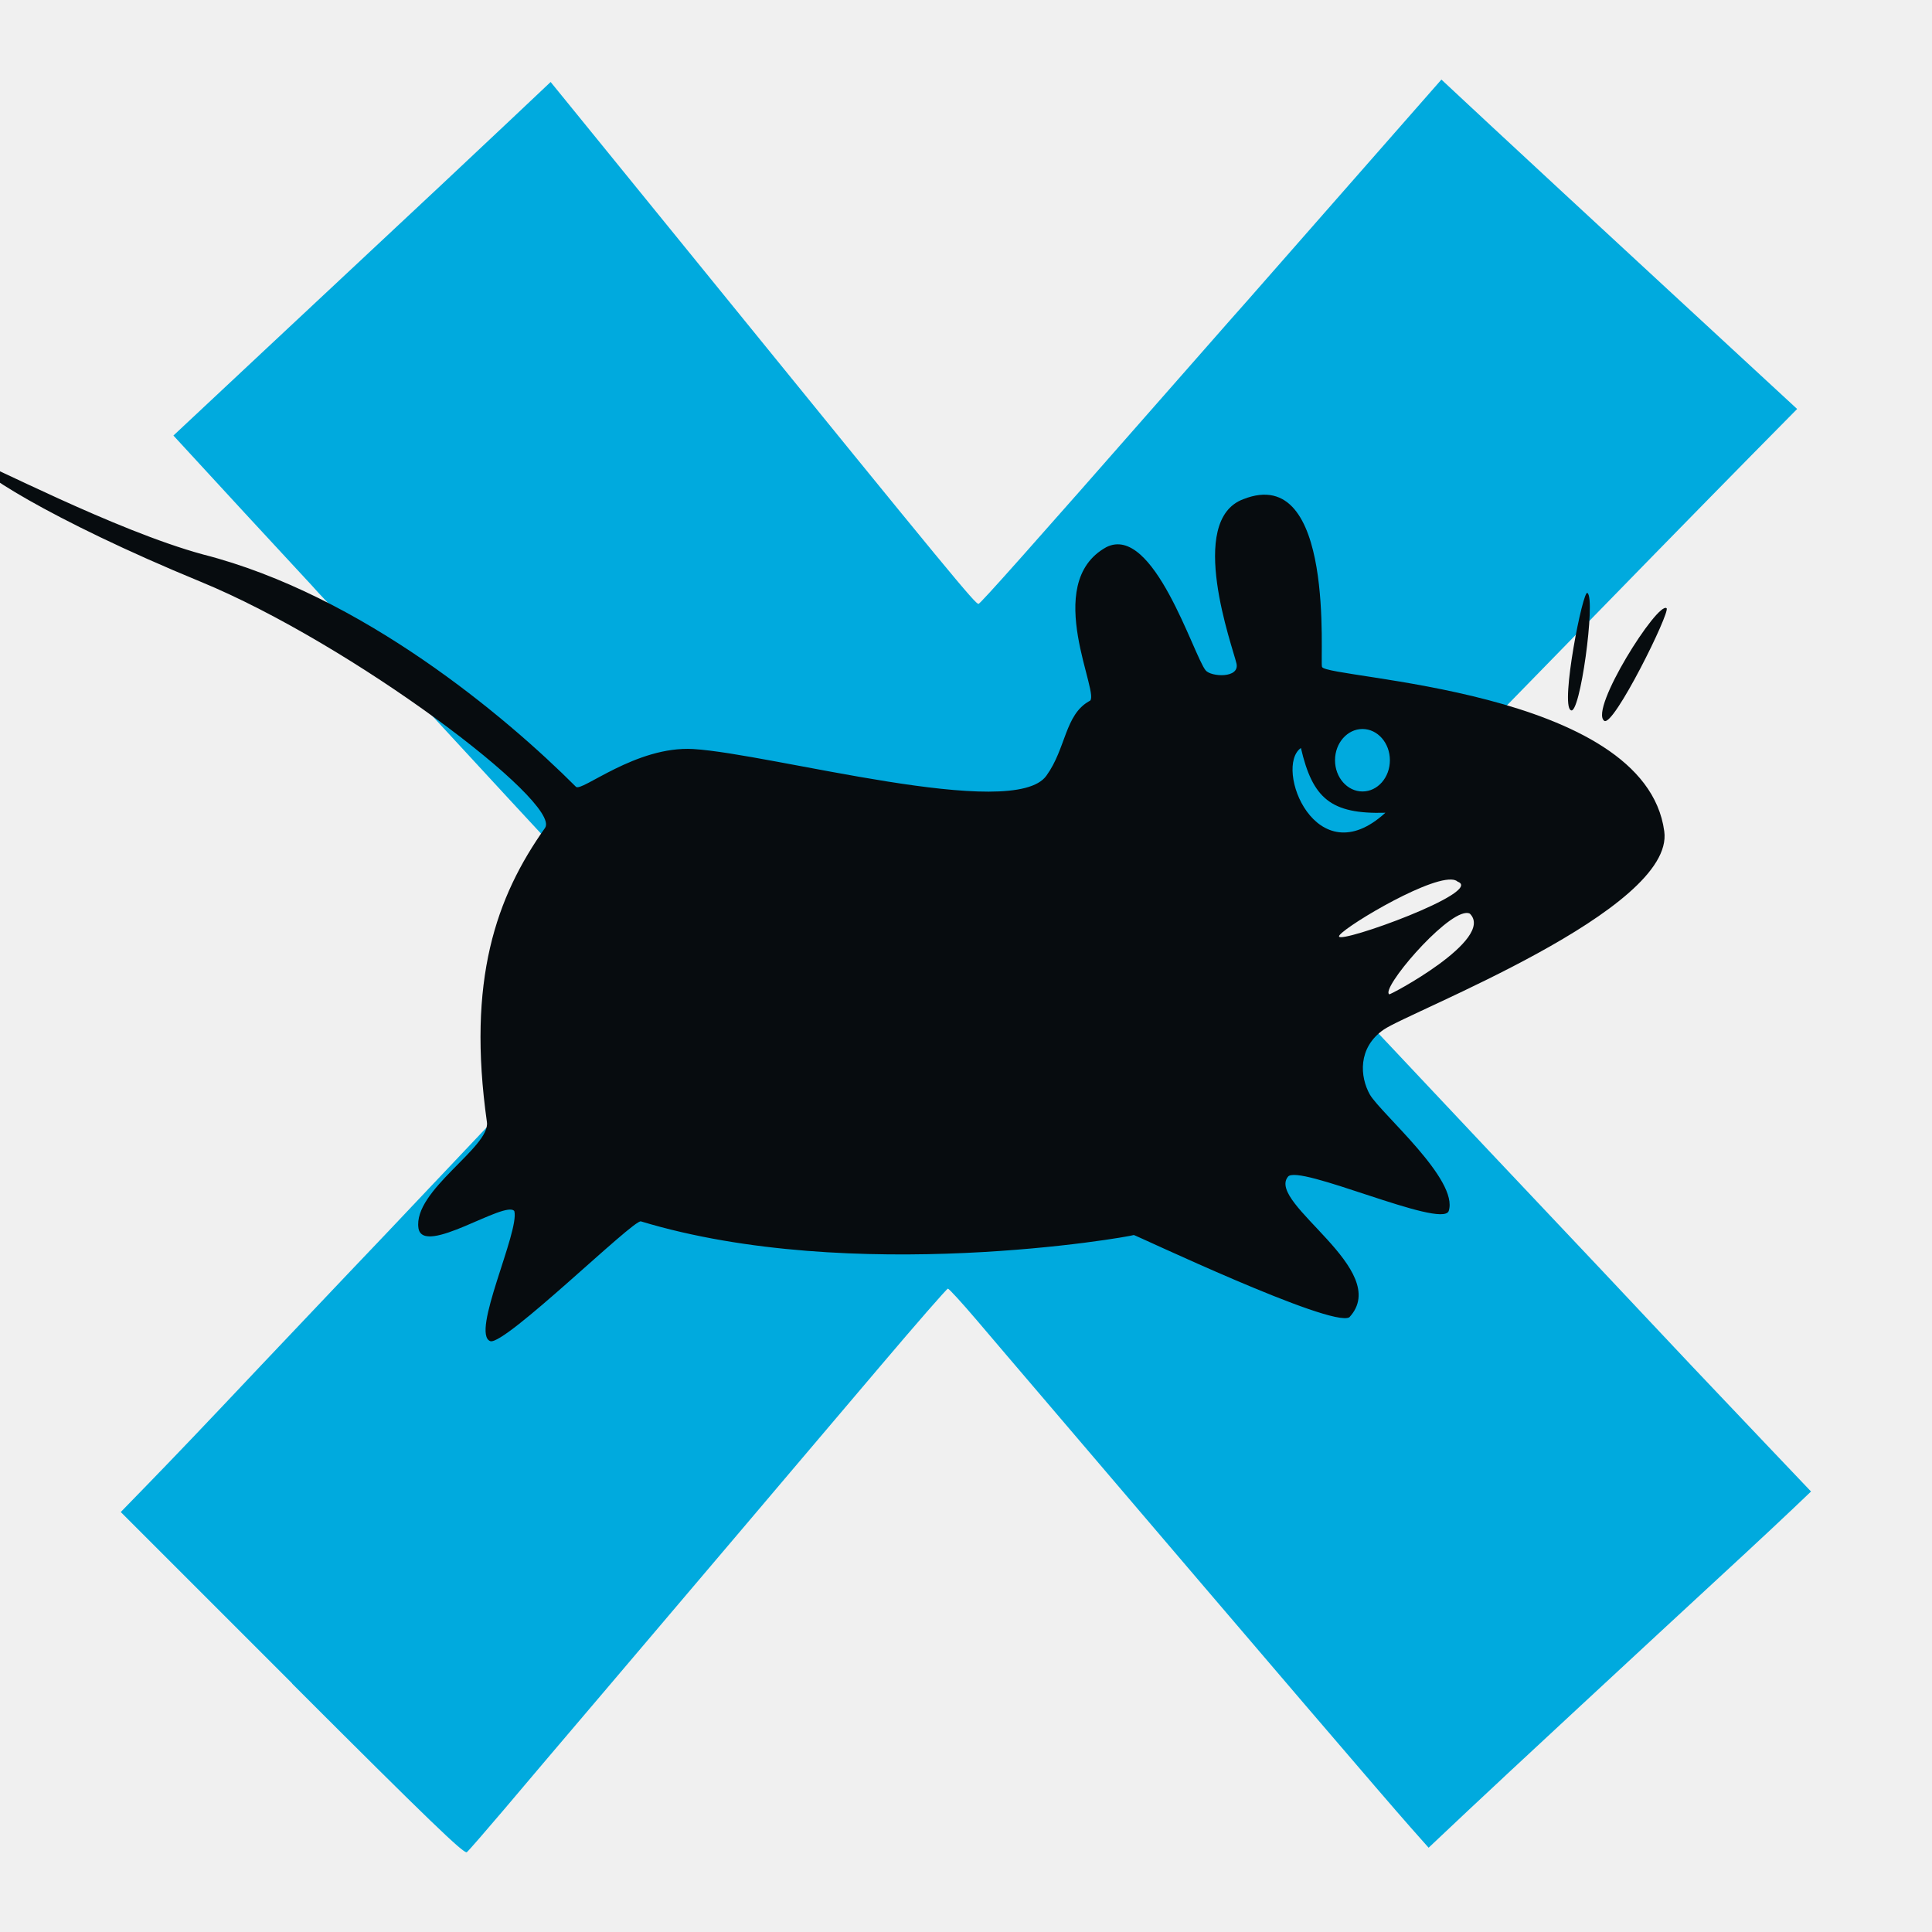
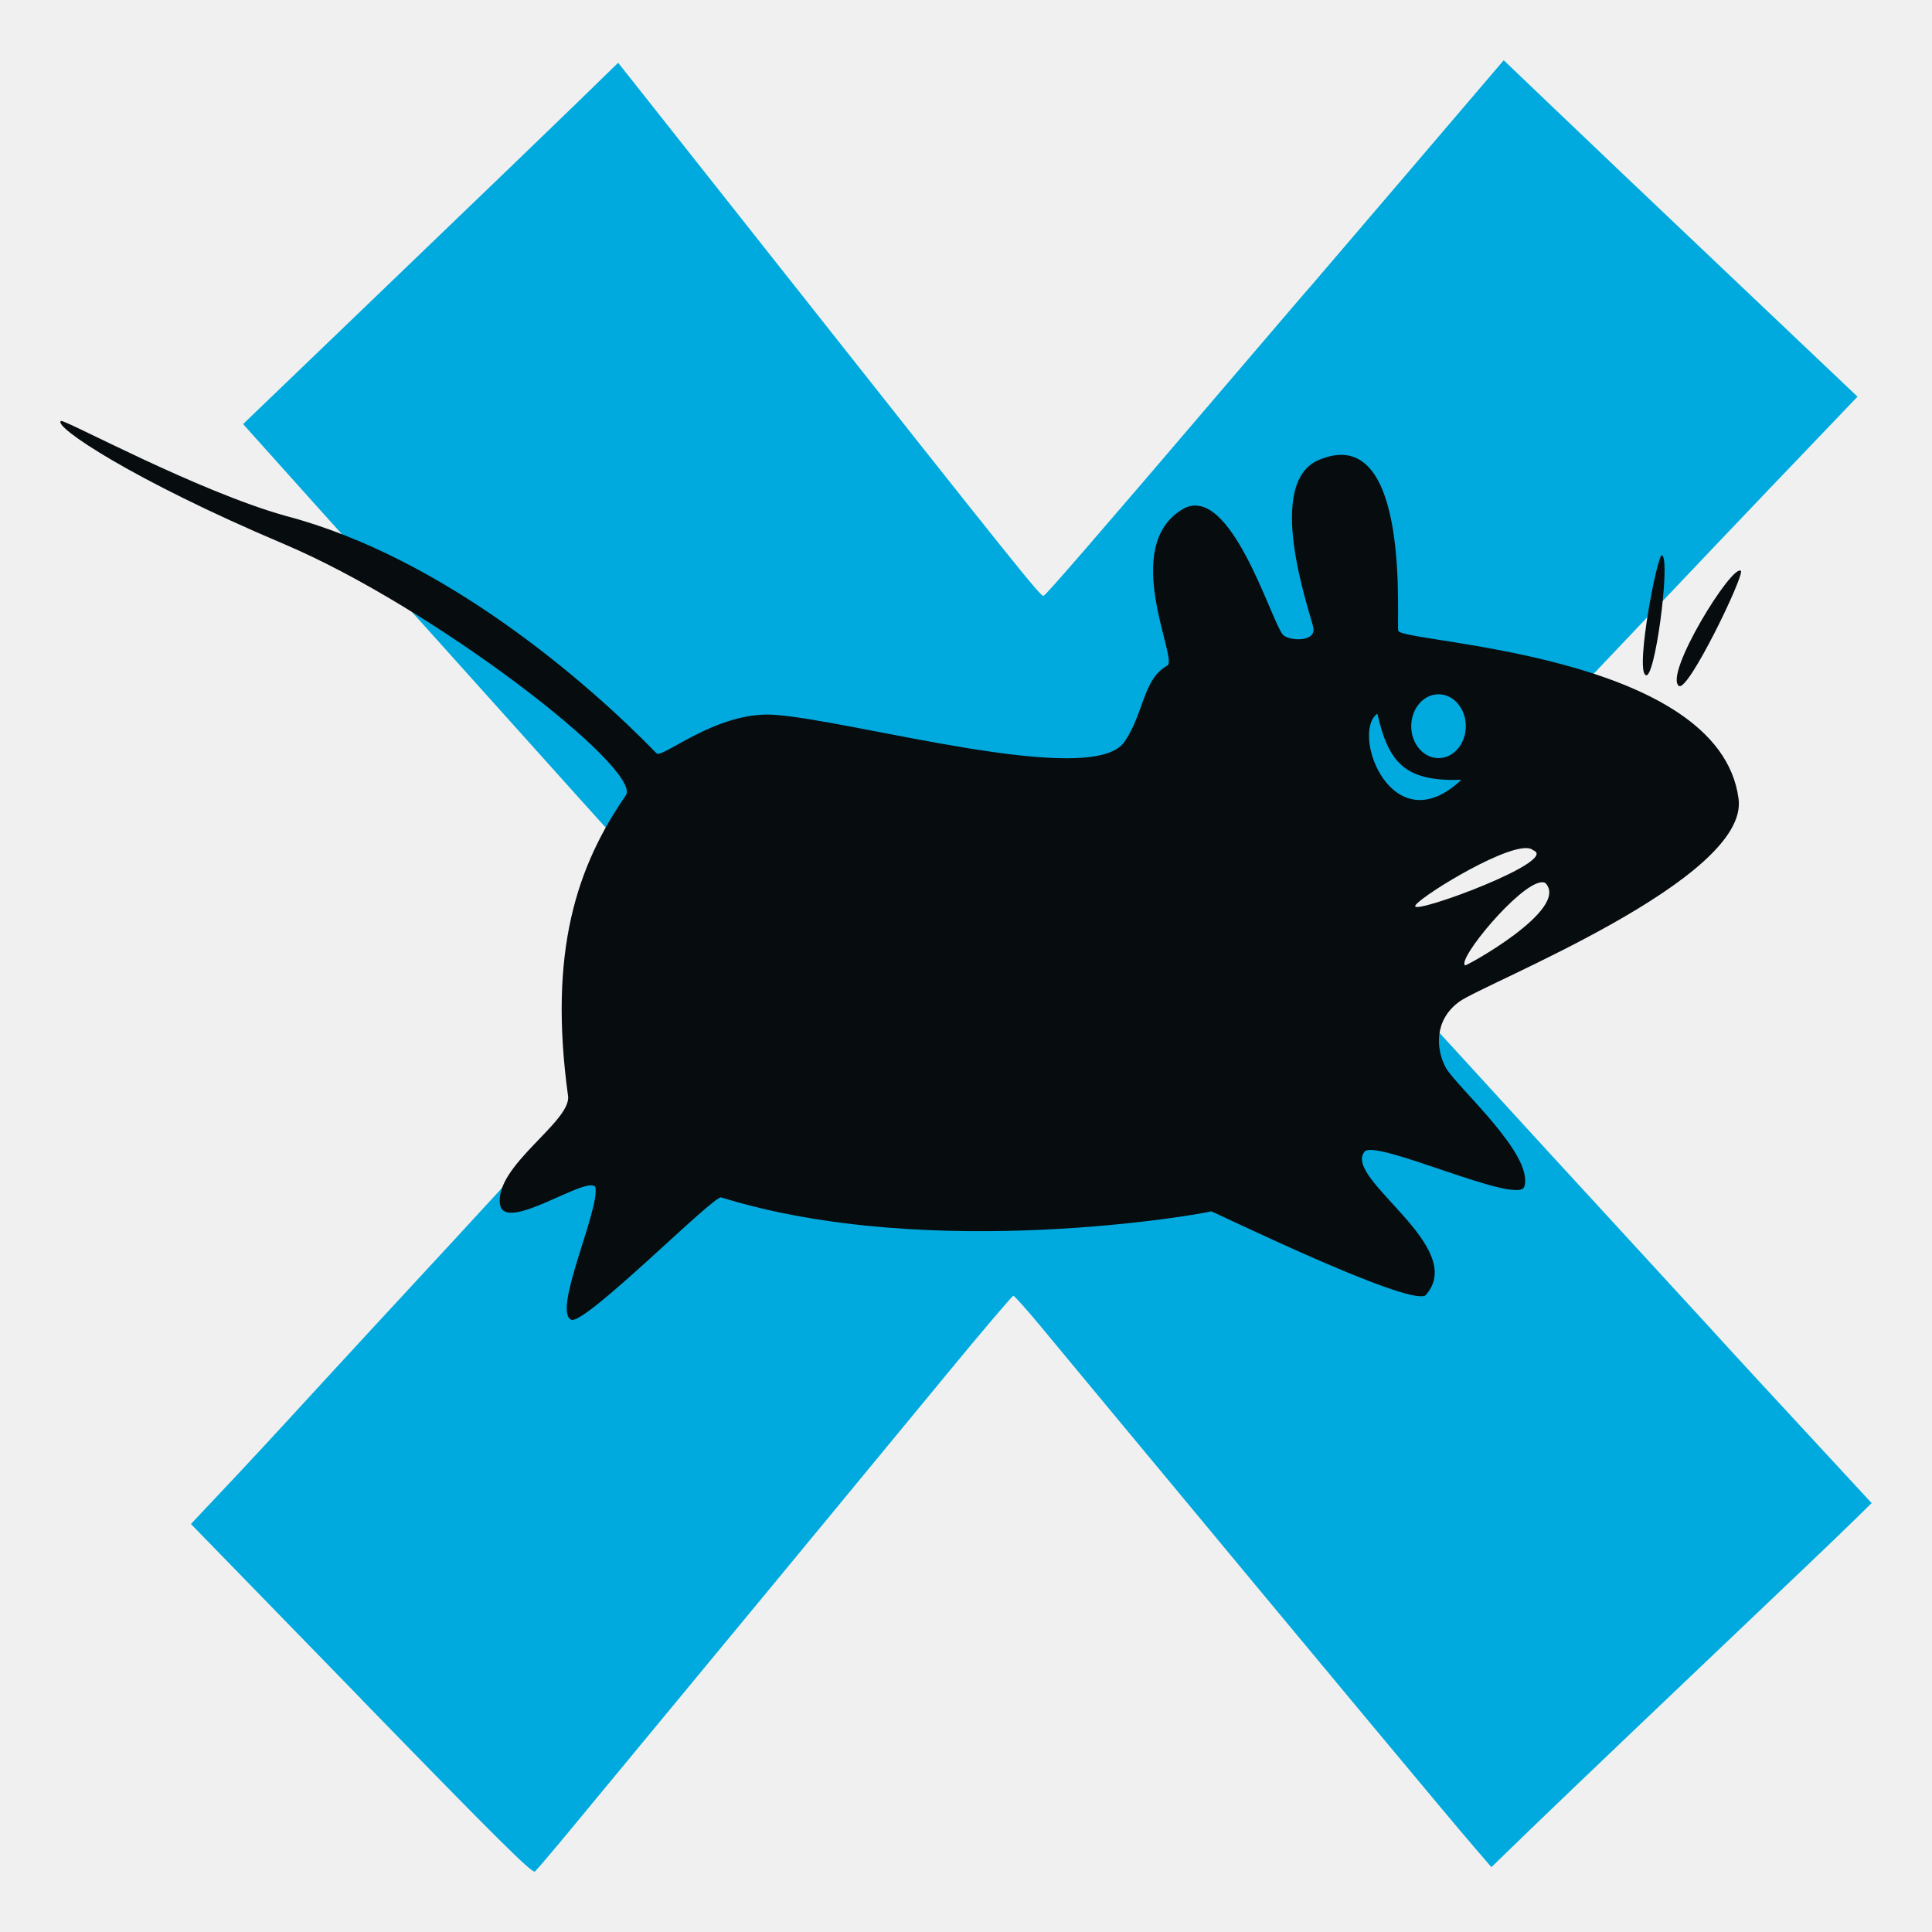
<svg xmlns="http://www.w3.org/2000/svg" width="16" height="16" id="svg2" version="1.0">
  <defs id="defs4">
    <linearGradient id="linearGradient3961">
      <stop id="stop3963" offset="0" style="stop-color:#cecece;stop-opacity:0.702;" />
      <stop id="stop3965" offset="1" style="stop-color:#1d1d1d;stop-opacity:0;" />
    </linearGradient>
    <clipPath clipPathUnits="userSpaceOnUse" id="clipPath1126">
      <rect style="opacity:0.5;vector-effect:none;fill:#ffffff;fill-opacity:1;fill-rule:nonzero;stroke:none;stroke-width:3.025;stroke-linecap:square;stroke-linejoin:miter;stroke-miterlimit:4;stroke-dasharray:none;stroke-dashoffset:0;stroke-opacity:1;paint-order:normal" id="rect1128" width="512" height="512" x="17.85" y="549.145" />
    </clipPath>
  </defs>
-   <g id="layer10" style="display:inline" transform="translate(-27.36585,-1023.325)">
-     <path style="fill:#00aade;fill-opacity:1;stroke-width:0.684" d="m 29.786,1037.267 -1.42,-1.42 0.213,-0.219 c 0.237,-0.244 0.459,-0.476 0.954,-1.001 0.184,-0.195 0.505,-0.533 0.712,-0.751 0.208,-0.218 0.477,-0.501 0.598,-0.63 0.398,-0.421 0.846,-0.895 1.39,-1.469 l 0.535,-0.565 -0.142,-0.146 c -0.078,-0.08 -0.538,-0.575 -1.023,-1.1 -1.196,-1.297 -1.591,-1.724 -1.604,-1.736 -0.006,-0.01 -0.278,-0.3 -0.604,-0.654 l -0.593,-0.644 0.766,-0.717 c 1.527,-1.427 1.685,-1.576 2.019,-1.891 l 0.339,-0.32 0.162,0.199 c 0.089,0.109 0.611,0.751 1.16,1.427 1.995,2.456 2.199,2.703 2.222,2.696 0.022,-0.01 0.396,-0.428 1.584,-1.782 0.52,-0.592 0.6,-0.683 0.633,-0.719 0.012,-0.013 0.38,-0.432 0.818,-0.932 l 0.798,-0.909 0.41,0.382 c 0.226,0.21 0.888,0.824 1.473,1.364 l 1.063,0.982 -0.373,0.378 c -0.446,0.453 -1.02,1.04 -2.058,2.105 -0.424,0.435 -0.993,1.016 -1.264,1.29 -0.271,0.274 -0.505,0.516 -0.521,0.537 -0.026,0.036 0.007,0.076 0.431,0.525 0.253,0.268 0.62,0.657 0.815,0.865 0.195,0.208 0.597,0.634 0.892,0.946 0.295,0.312 0.665,0.704 0.822,0.872 0.299,0.319 0.399,0.424 1.002,1.059 l 0.369,0.388 -0.147,0.14 c -0.081,0.077 -0.256,0.241 -0.39,0.365 -0.904,0.835 -2.021,1.871 -2.3,2.134 l -0.33,0.311 -0.148,-0.167 c -0.227,-0.257 -1.078,-1.251 -3.029,-3.539 -0.191,-0.223 -0.446,-0.523 -0.567,-0.665 -0.121,-0.142 -0.228,-0.259 -0.237,-0.259 -0.009,0 -0.261,0.289 -0.561,0.643 -0.299,0.353 -0.635,0.749 -0.745,0.878 -0.11,0.13 -0.285,0.336 -0.389,0.459 -0.198,0.234 -0.248,0.293 -1.147,1.351 -0.307,0.361 -0.684,0.804 -0.836,0.985 -0.153,0.18 -0.29,0.338 -0.306,0.351 -0.022,0.018 -0.314,-0.263 -1.448,-1.397 z" id="path2626" />
-     <g id="g914" transform="matrix(0.03170431,0,0,0.03170431,11.62748,1003.766)" style="fill:#070c0f;stroke-width:31.541">
-       <path style="display:inline;fill:#070c0f;fill-opacity:1;fill-rule:evenodd;stroke:none;stroke-width:0.173pt;stroke-linecap:butt;stroke-linejoin:miter;stroke-opacity:1" id="path13-8" d="m 931.745,775.799 c -2.292,-1.896 -20.265,26.462 -16.291,29.405 2.39,1.788 17.315,-28.394 16.291,-29.405 z" />
-       <path style="display:inline;fill:#070c0f;fill-opacity:1;fill-rule:evenodd;stroke:none;stroke-width:0.173pt;stroke-linecap:butt;stroke-linejoin:miter;stroke-opacity:1" id="path18-8" d="m 911.084,771.825 c -1.134,-1.317 -7.154,29.243 -4.37,30.596 2.39,1.788 6.552,-29.006 4.37,-30.596 z" />
-       <path id="path14-8" d="m 490.393,737.472 c -2.354,1.289 18.834,15.102 58.422,31.401 39.591,16.298 94.282,57.608 89.994,64.275 -12.859,18.112 -20.444,39.774 -15.209,76.878 0.944,6.531 -19.356,17.872 -17.879,27.727 1.235,7.498 22.689,-7.434 25.035,-4.486 1.435,5.291 -11.478,32.071 -6.259,33.985 3.817,1.134 37.376,-31.844 39.326,-31.294 55.342,16.731 127.348,4.097 128.743,3.567 -0.131,-0.291 51.814,24.421 56.329,21.468 11.388,-12.332 -21.582,-29.713 -16.085,-36.655 2.41,-3.635 40.157,13.647 42.017,8.929 2.706,-8.167 -17.528,-25.316 -20.571,-30.397 -2.647,-4.684 -3.221,-12.249 3.567,-16.982 6.791,-4.733 76.223,-31.29 73.311,-51.843 -5.034,-37.346 -88.055,-39.771 -89.396,-42.914 -0.63,-1.477 3.653,-53.404 -20.571,-43.811 -14.915,5.551 -2.738,38.636 -1.773,42.914 0.89,3.938 -6.636,3.523 -8.053,1.794 -3.164,-3.864 -13.611,-38.349 -25.932,-32.191 -17.281,9.528 -1.017,39.258 -4.464,40.223 -6.403,3.578 -6.04,12.318 -11.172,19.438 -8.463,12.129 -71.787,-5.681 -92.258,-6.921 -14.987,-0.885 -29.321,11.411 -30.674,9.847 -18.248,-18.274 -56.002,-50.095 -97.363,-60.665 -23.195,-6.295 -57.701,-24.519 -59.084,-24.287 z m 361.919,69.872 c 3.957,0 7.156,3.654 7.156,8.16 10e-6,4.506 -3.199,8.16 -7.156,8.16 -3.957,0 -7.177,-3.654 -7.177,-8.16 10e-6,-4.506 3.22,-8.16 7.177,-8.16 z m -16.085,4.956 c 3.046,13.147 7.8,17.337 22.066,16.918 -18.158,16.651 -29.194,-11.879 -22.066,-16.918 z m 39.261,34.37 c 0.743,0.028 1.315,0.198 1.688,0.555 7.154,2.593 -30.743,16.239 -30.995,14.312 -0.394,-1.375 22.125,-15.139 29.307,-14.867 z m 3.845,8.737 c 0.392,-0.03 0.736,0.022 1.025,0.171 6.752,6.709 -21.378,21.584 -21.062,21.062 -2.267,-1.37 14.163,-20.777 20.037,-21.233 z" style="display:inline;fill:#070c0f;fill-opacity:1;fill-rule:evenodd;stroke:none;stroke-width:0.289pt;stroke-linecap:butt;stroke-linejoin:miter;stroke-opacity:1" />
+   <g id="layer10" style="display:inline" transform="translate(-27.36585,-1015.325)">
+     <path style="fill:#00aade;fill-opacity:1;stroke-width:0.482" d="m 30.359,1029.397 -1.412,-1.451 0.211,-0.224 c 0.236,-0.249 0.456,-0.487 0.948,-1.023 0.183,-0.199 0.502,-0.545 0.708,-0.767 0.206,-0.223 0.474,-0.512 0.594,-0.644 0.396,-0.431 0.841,-0.914 1.382,-1.501 l 0.532,-0.577 -0.141,-0.149 c -0.078,-0.082 -0.535,-0.588 -1.017,-1.124 -1.189,-1.325 -1.582,-1.762 -1.595,-1.774 -0.006,-0.01 -0.276,-0.306 -0.6,-0.668 l -0.59,-0.658 0.762,-0.732 c 1.518,-1.459 1.675,-1.61 2.007,-1.932 l 0.337,-0.328 0.161,0.203 c 0.088,0.112 0.607,0.768 1.153,1.458 1.984,2.51 2.186,2.762 2.209,2.754 0.022,-0.01 0.394,-0.437 1.575,-1.821 0.517,-0.605 0.596,-0.698 0.629,-0.734 0.011,-0.013 0.378,-0.441 0.814,-0.952 l 0.793,-0.929 0.408,0.39 c 0.224,0.214 0.883,0.842 1.465,1.393 l 1.057,1.003 -0.37,0.387 c -0.444,0.463 -1.015,1.063 -2.046,2.151 -0.422,0.445 -0.987,1.038 -1.257,1.318 -0.269,0.28 -0.502,0.527 -0.518,0.549 -0.026,0.037 0.006,0.078 0.429,0.537 0.251,0.273 0.616,0.671 0.81,0.884 0.194,0.213 0.593,0.648 0.887,0.967 0.293,0.319 0.661,0.72 0.818,0.891 0.297,0.326 0.397,0.433 0.997,1.082 l 0.367,0.397 -0.146,0.143 c -0.08,0.079 -0.255,0.246 -0.388,0.373 -0.899,0.854 -2.009,1.912 -2.287,2.181 l -0.328,0.318 -0.147,-0.171 c -0.225,-0.262 -1.071,-1.278 -3.012,-3.616 -0.189,-0.228 -0.443,-0.534 -0.564,-0.68 -0.121,-0.146 -0.227,-0.265 -0.236,-0.265 -0.009,0 -0.26,0.295 -0.558,0.657 -0.298,0.361 -0.631,0.765 -0.74,0.897 -0.109,0.132 -0.283,0.344 -0.387,0.469 -0.197,0.239 -0.247,0.3 -1.141,1.381 -0.305,0.369 -0.68,0.822 -0.832,1.006 -0.152,0.184 -0.289,0.345 -0.304,0.358 -0.022,0.019 -0.312,-0.269 -1.439,-1.428 z" id="path2626" />
+     <g id="g914" transform="matrix(0.03152044,0,0,0.03239605,12.41404,994.9199)" style="fill:#070c0f;stroke-width:22.079">
+       <path style="display:inline;fill:#070c0f;fill-opacity:1;fill-rule:evenodd;stroke:none;stroke-width:0.121pt;stroke-linecap:butt;stroke-linejoin:miter;stroke-opacity:1" id="path13-8" d="m 931.745,775.799 c -2.292,-1.896 -20.265,26.462 -16.291,29.405 2.39,1.788 17.315,-28.394 16.291,-29.405 z" />
+       <path style="display:inline;fill:#070c0f;fill-opacity:1;fill-rule:evenodd;stroke:none;stroke-width:0.121pt;stroke-linecap:butt;stroke-linejoin:miter;stroke-opacity:1" id="path18-8" d="m 911.084,771.825 c -1.134,-1.317 -7.154,29.243 -4.37,30.596 2.39,1.788 6.552,-29.006 4.37,-30.596 z" />
+       <path id="path14-8" d="m 490.393,737.472 c -2.354,1.289 18.834,15.102 58.422,31.401 39.591,16.298 94.282,57.608 89.994,64.275 -12.859,18.112 -20.444,39.774 -15.209,76.878 0.944,6.531 -19.356,17.872 -17.879,27.727 1.235,7.498 22.689,-7.434 25.035,-4.486 1.435,5.291 -11.478,32.071 -6.259,33.985 3.817,1.134 37.376,-31.844 39.326,-31.294 55.342,16.731 127.348,4.097 128.743,3.567 -0.131,-0.291 51.814,24.421 56.329,21.468 11.388,-12.332 -21.582,-29.713 -16.085,-36.655 2.41,-3.635 40.157,13.647 42.017,8.929 2.706,-8.167 -17.528,-25.316 -20.571,-30.397 -2.647,-4.684 -3.221,-12.249 3.567,-16.982 6.791,-4.733 76.223,-31.29 73.311,-51.843 -5.034,-37.346 -88.055,-39.771 -89.396,-42.914 -0.63,-1.477 3.653,-53.404 -20.571,-43.811 -14.915,5.551 -2.738,38.636 -1.773,42.914 0.89,3.938 -6.636,3.523 -8.053,1.794 -3.164,-3.864 -13.611,-38.349 -25.932,-32.191 -17.281,9.528 -1.017,39.258 -4.464,40.223 -6.403,3.578 -6.04,12.318 -11.172,19.438 -8.463,12.129 -71.787,-5.681 -92.258,-6.921 -14.987,-0.885 -29.321,11.411 -30.674,9.847 -18.248,-18.274 -56.002,-50.095 -97.363,-60.665 -23.195,-6.295 -57.701,-24.519 -59.084,-24.287 z m 361.919,69.872 c 3.957,0 7.156,3.654 7.156,8.16 10e-6,4.506 -3.199,8.16 -7.156,8.16 -3.957,0 -7.177,-3.654 -7.177,-8.16 10e-6,-4.506 3.22,-8.16 7.177,-8.16 z m -16.085,4.956 c 3.046,13.147 7.8,17.337 22.066,16.918 -18.158,16.651 -29.194,-11.879 -22.066,-16.918 z m 39.261,34.37 c 0.743,0.028 1.315,0.198 1.688,0.555 7.154,2.593 -30.743,16.239 -30.995,14.312 -0.394,-1.375 22.125,-15.139 29.307,-14.867 z m 3.845,8.737 c 0.392,-0.03 0.736,0.022 1.025,0.171 6.752,6.709 -21.378,21.584 -21.062,21.062 -2.267,-1.37 14.163,-20.777 20.037,-21.233 z" style="display:inline;fill:#070c0f;fill-opacity:1;fill-rule:evenodd;stroke:none;stroke-width:0.202pt;stroke-linecap:butt;stroke-linejoin:miter;stroke-opacity:1" />
    </g>
  </g>
</svg>
